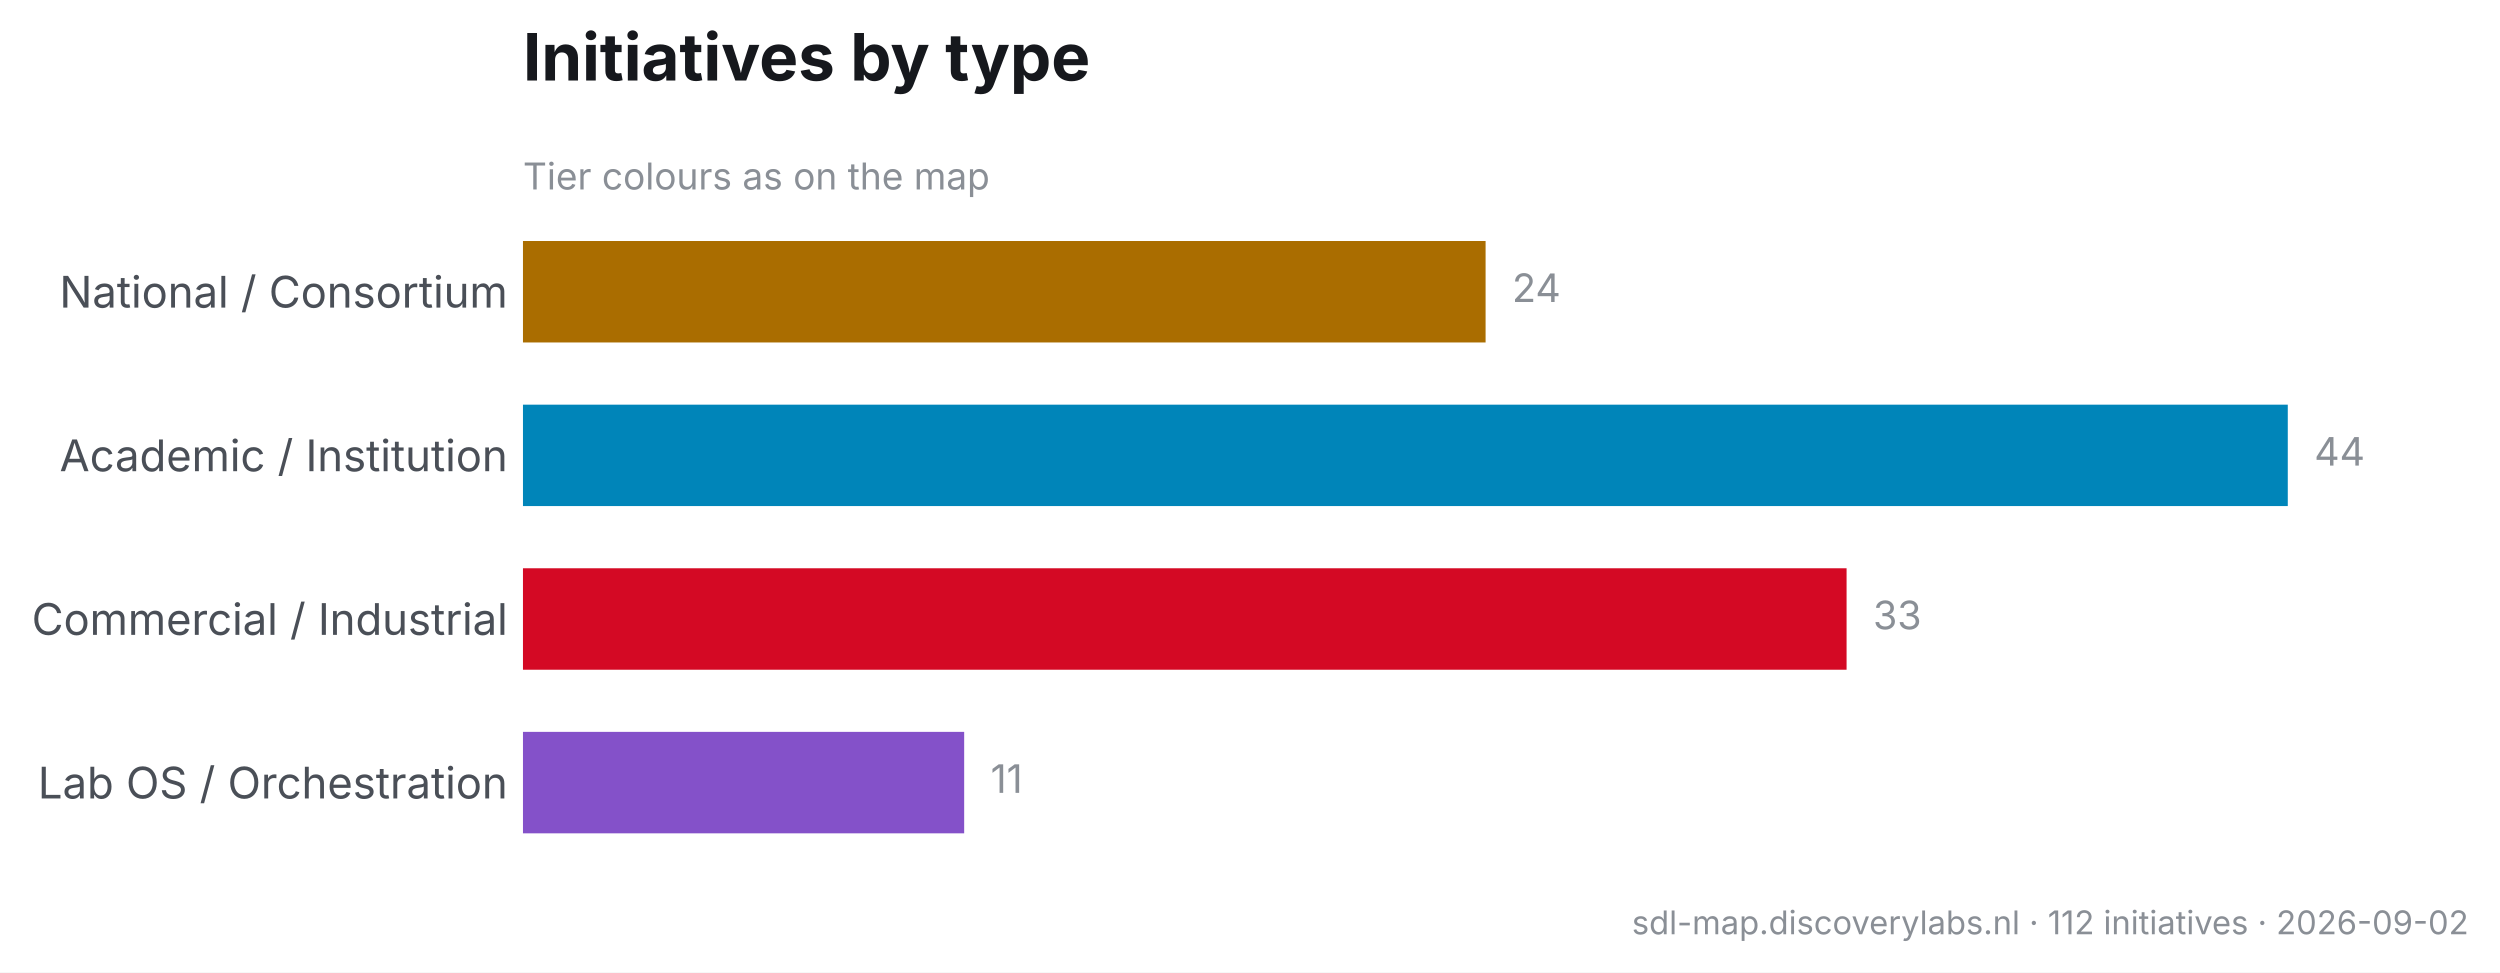
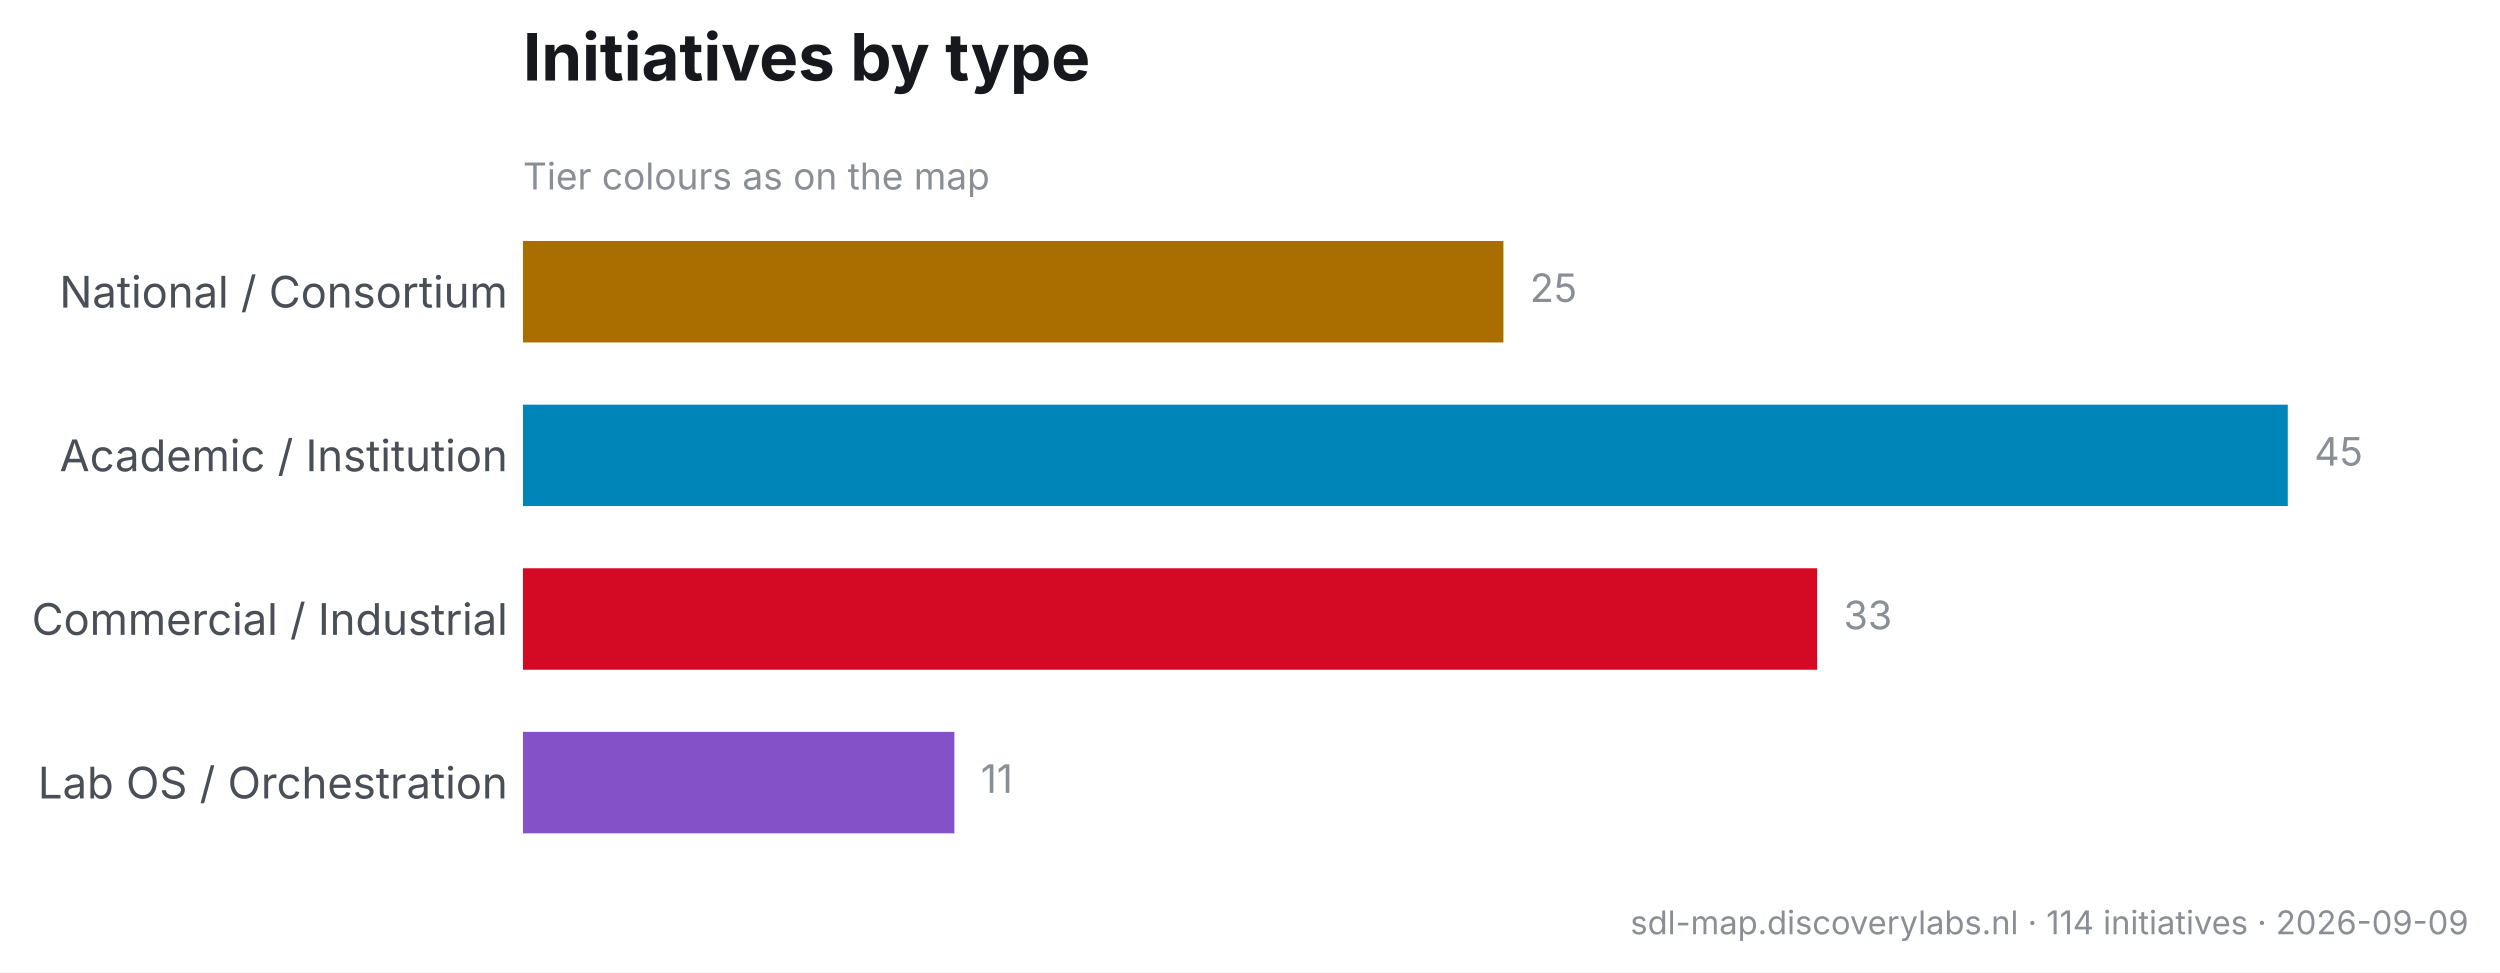
<svg xmlns="http://www.w3.org/2000/svg" width="573.257pt" height="222.984pt" viewBox="0 0 573.257 222.984" version="1.1">
  <defs>
    <style type="text/css">*{stroke-linejoin: round; stroke-linecap: butt}</style>
  </defs>
  <g id="figure_1">
    <g id="patch_1">
      <path d="M 0 222.984  L 573.257 222.984  L 573.257 0  L 0 0  z " style="fill: #ffffff" />
    </g>
    <g id="axes_1">
      <g id="patch_2">
        <path d="M 119.917 197.881  L 561.017 197.881  L 561.017 48.471  L 119.917 48.471  z " style="fill: #ffffff" />
      </g>
      <g id="matplotlib.axis_1" />
      <g id="matplotlib.axis_2">
        <g id="ytick_1">
          <g id="line2d_1" />
          <g id="text_1">
            <text style="font-size: 10px; font-family: 'Inter', 'Helvetica Neue', 'Arial', 'DejaVu Sans', 'Bitstream Vera Sans', 'Computer Modern Sans Serif', 'Lucida Grande', 'Verdana', 'Geneva', 'Lucid', 'Helvetica', 'Avant Garde', sans-serif; text-anchor: end; fill: #4a4f57" x="116.417" y="70.532" transform="rotate(-0 116.4172 70.53153)">National / Consortium</text>
          </g>
        </g>
        <g id="ytick_2">
          <g id="line2d_2" />
          <g id="text_2">
            <text style="font-size: 10px; font-family: 'Inter', 'Helvetica Neue', 'Arial', 'DejaVu Sans', 'Bitstream Vera Sans', 'Computer Modern Sans Serif', 'Lucida Grande', 'Verdana', 'Geneva', 'Lucid', 'Helvetica', 'Avant Garde', sans-serif; text-anchor: end; fill: #4a4f57" x="116.417" y="108.053" transform="rotate(-0 116.4172 108.0528)">Academic / Institution</text>
          </g>
        </g>
        <g id="ytick_3">
          <g id="line2d_3" />
          <g id="text_3">
            <text style="font-size: 10px; font-family: 'Inter', 'Helvetica Neue', 'Arial', 'DejaVu Sans', 'Bitstream Vera Sans', 'Computer Modern Sans Serif', 'Lucida Grande', 'Verdana', 'Geneva', 'Lucid', 'Helvetica', 'Avant Garde', sans-serif; text-anchor: end; fill: #4a4f57" x="116.417" y="145.574" transform="rotate(-0 116.4172 145.574)">Commercial / Industrial</text>
          </g>
        </g>
        <g id="ytick_4">
          <g id="line2d_4" />
          <g id="text_4">
            <text style="font-size: 10px; font-family: 'Inter', 'Helvetica Neue', 'Arial', 'DejaVu Sans', 'Bitstream Vera Sans', 'Computer Modern Sans Serif', 'Lucida Grande', 'Verdana', 'Geneva', 'Lucid', 'Helvetica', 'Avant Garde', sans-serif; text-anchor: end; fill: #4a4f57" x="116.417" y="183.095" transform="rotate(-0 116.4172 183.0953)">Lab OS / Orchestration</text>
          </g>
        </g>
      </g>
      <g id="patch_3">
-         <path d="M 119.917 55.262  L 340.651 55.262  L 340.651 78.526  L 119.917 78.526  z " clip-path="url(#p84b7738b1c)" style="fill: #aa6d00" />
+         <path d="M 119.917 55.262  L 344.739 55.262  L 344.739 78.526  L 119.917 78.526  z " clip-path="url(#p1afd6c059b)" style="fill: #aa6d00" />
      </g>
      <g id="patch_4">
-         <path d="M 119.917 92.784  L 524.596 92.784  L 524.596 116.047  L 119.917 116.047  z " clip-path="url(#p84b7738b1c)" style="fill: #0085b9" />
+         <path d="M 119.917 92.784  L 524.596 92.784  L 524.596 116.047  L 119.917 116.047  z " clip-path="url(#p1afd6c059b)" style="fill: #0085b9" />
      </g>
      <g id="patch_5">
-         <path d="M 119.917 130.305  L 423.426 130.305  L 423.426 153.568  L 119.917 153.568  z " clip-path="url(#p84b7738b1c)" style="fill: #d40924" />
+         <path d="M 119.917 130.305  L 416.682 130.305  L 416.682 153.568  L 119.917 153.568  z " clip-path="url(#p1afd6c059b)" style="fill: #d40924" />
      </g>
      <g id="patch_6">
-         <path d="M 119.917 167.826  L 221.087 167.826  L 221.087 191.089  L 119.917 191.089  z " clip-path="url(#p84b7738b1c)" style="fill: #8451c9" />
+         <path d="M 119.917 167.826  L 218.839 167.826  L 218.839 191.089  L 119.917 191.089  z " clip-path="url(#p1afd6c059b)" style="fill: #8451c9" />
      </g>
      <g id="text_5">
-         <text style="font-size: 9px; font-family: 'Inter', 'Helvetica Neue', 'Arial', 'DejaVu Sans', 'Bitstream Vera Sans', 'Computer Modern Sans Serif', 'Lucida Grande', 'Verdana', 'Geneva', 'Lucid', 'Helvetica', 'Avant Garde', sans-serif; text-anchor: start; fill: #8a8f96" x="346.721" y="69.249" transform="rotate(-0 346.7213 69.24949)">24</text>
+         <text style="font-size: 9px; font-family: 'Inter', 'Helvetica Neue', 'Arial', 'DejaVu Sans', 'Bitstream Vera Sans', 'Computer Modern Sans Serif', 'Lucida Grande', 'Verdana', 'Geneva', 'Lucid', 'Helvetica', 'Avant Garde', sans-serif; text-anchor: start; fill: #8a8f96" x="350.809" y="69.249" transform="rotate(-0 350.809 69.24949)">25</text>
      </g>
      <g id="text_6">
-         <text style="font-size: 9px; font-family: 'Inter', 'Helvetica Neue', 'Arial', 'DejaVu Sans', 'Bitstream Vera Sans', 'Computer Modern Sans Serif', 'Lucida Grande', 'Verdana', 'Geneva', 'Lucid', 'Helvetica', 'Avant Garde', sans-serif; text-anchor: start; fill: #8a8f96" x="530.666" y="106.771" transform="rotate(-0 530.6663 106.7707)">44</text>
+         <text style="font-size: 9px; font-family: 'Inter', 'Helvetica Neue', 'Arial', 'DejaVu Sans', 'Bitstream Vera Sans', 'Computer Modern Sans Serif', 'Lucida Grande', 'Verdana', 'Geneva', 'Lucid', 'Helvetica', 'Avant Garde', sans-serif; text-anchor: start; fill: #8a8f96" x="530.666" y="106.771" transform="rotate(-0 530.6663 106.7707)">45</text>
      </g>
      <g id="text_7">
-         <text style="font-size: 9px; font-family: 'Inter', 'Helvetica Neue', 'Arial', 'DejaVu Sans', 'Bitstream Vera Sans', 'Computer Modern Sans Serif', 'Lucida Grande', 'Verdana', 'Geneva', 'Lucid', 'Helvetica', 'Avant Garde', sans-serif; text-anchor: start; fill: #8a8f96" x="429.497" y="144.292" transform="rotate(-0 429.4965 144.292)">33</text>
+         <text style="font-size: 9px; font-family: 'Inter', 'Helvetica Neue', 'Arial', 'DejaVu Sans', 'Bitstream Vera Sans', 'Computer Modern Sans Serif', 'Lucida Grande', 'Verdana', 'Geneva', 'Lucid', 'Helvetica', 'Avant Garde', sans-serif; text-anchor: start; fill: #8a8f96" x="422.752" y="144.292" transform="rotate(-0 422.7519 144.292)">33</text>
      </g>
      <g id="text_8">
-         <text style="font-size: 9px; font-family: 'Inter', 'Helvetica Neue', 'Arial', 'DejaVu Sans', 'Bitstream Vera Sans', 'Computer Modern Sans Serif', 'Lucida Grande', 'Verdana', 'Geneva', 'Lucid', 'Helvetica', 'Avant Garde', sans-serif; text-anchor: start; fill: #8a8f96" x="227.157" y="181.813" transform="rotate(-0 227.1571 181.8132)">11</text>
+         <text style="font-size: 9px; font-family: 'Inter', 'Helvetica Neue', 'Arial', 'DejaVu Sans', 'Bitstream Vera Sans', 'Computer Modern Sans Serif', 'Lucida Grande', 'Verdana', 'Geneva', 'Lucid', 'Helvetica', 'Avant Garde', sans-serif; text-anchor: start; fill: #8a8f96" x="224.909" y="181.813" transform="rotate(-0 224.9089 181.8132)">11</text>
      </g>
      <g id="text_9">
        <text style="font-size: 8.5px; font-family: 'Inter', 'Helvetica Neue', 'Arial', 'DejaVu Sans', 'Bitstream Vera Sans', 'Computer Modern Sans Serif', 'Lucida Grande', 'Verdana', 'Geneva', 'Lucid', 'Helvetica', 'Avant Garde', sans-serif; text-anchor: start; fill: #8a8f96" x="119.917" y="43.45" transform="rotate(-0 119.9172 43.44955)">Tier colours as on the map</text>
      </g>
      <g id="text_10">
        <text style="font-weight: 650; font-size: 15px; font-family: 'Inter', 'Helvetica Neue', 'Arial', 'DejaVu Sans', 'Bitstream Vera Sans', 'Computer Modern Sans Serif', 'Lucida Grande', 'Verdana', 'Geneva', 'Lucid', 'Helvetica', 'Avant Garde', sans-serif; text-anchor: start; fill: #16181d" x="119.917" y="18.471" transform="rotate(-0 119.9172 18.47109)">Initiatives by type</text>
      </g>
    </g>
    <g id="text_11">
-       <text style="font-size: 7.5px; font-family: 'Inter', 'Helvetica Neue', 'Arial', 'DejaVu Sans', 'Bitstream Vera Sans', 'Computer Modern Sans Serif', 'Lucida Grande', 'Verdana', 'Geneva', 'Lucid', 'Helvetica', 'Avant Garde', sans-serif; text-anchor: end; fill: #8a8f96" x="566.057" y="214.225" transform="rotate(-0 566.0572 214.2247)">sdl-map.discoverylabs.nl · 112 initiatives · 2026-09-02</text>
+       <text style="font-size: 7.5px; font-family: 'Inter', 'Helvetica Neue', 'Arial', 'DejaVu Sans', 'Bitstream Vera Sans', 'Computer Modern Sans Serif', 'Lucida Grande', 'Verdana', 'Geneva', 'Lucid', 'Helvetica', 'Avant Garde', sans-serif; text-anchor: end; fill: #8a8f96" x="566.057" y="214.225" transform="rotate(-0 566.0572 214.2247)">sdl-map.discoverylabs.nl · 114 initiatives · 2026-09-09</text>
    </g>
  </g>
  <defs>
-     <clipPath id="p84b7738b1c">
+     <clipPath id="p1afd6c059b">
      <rect x="119.917" y="48.471" width="441.1" height="149.41" />
    </clipPath>
  </defs>
</svg>
